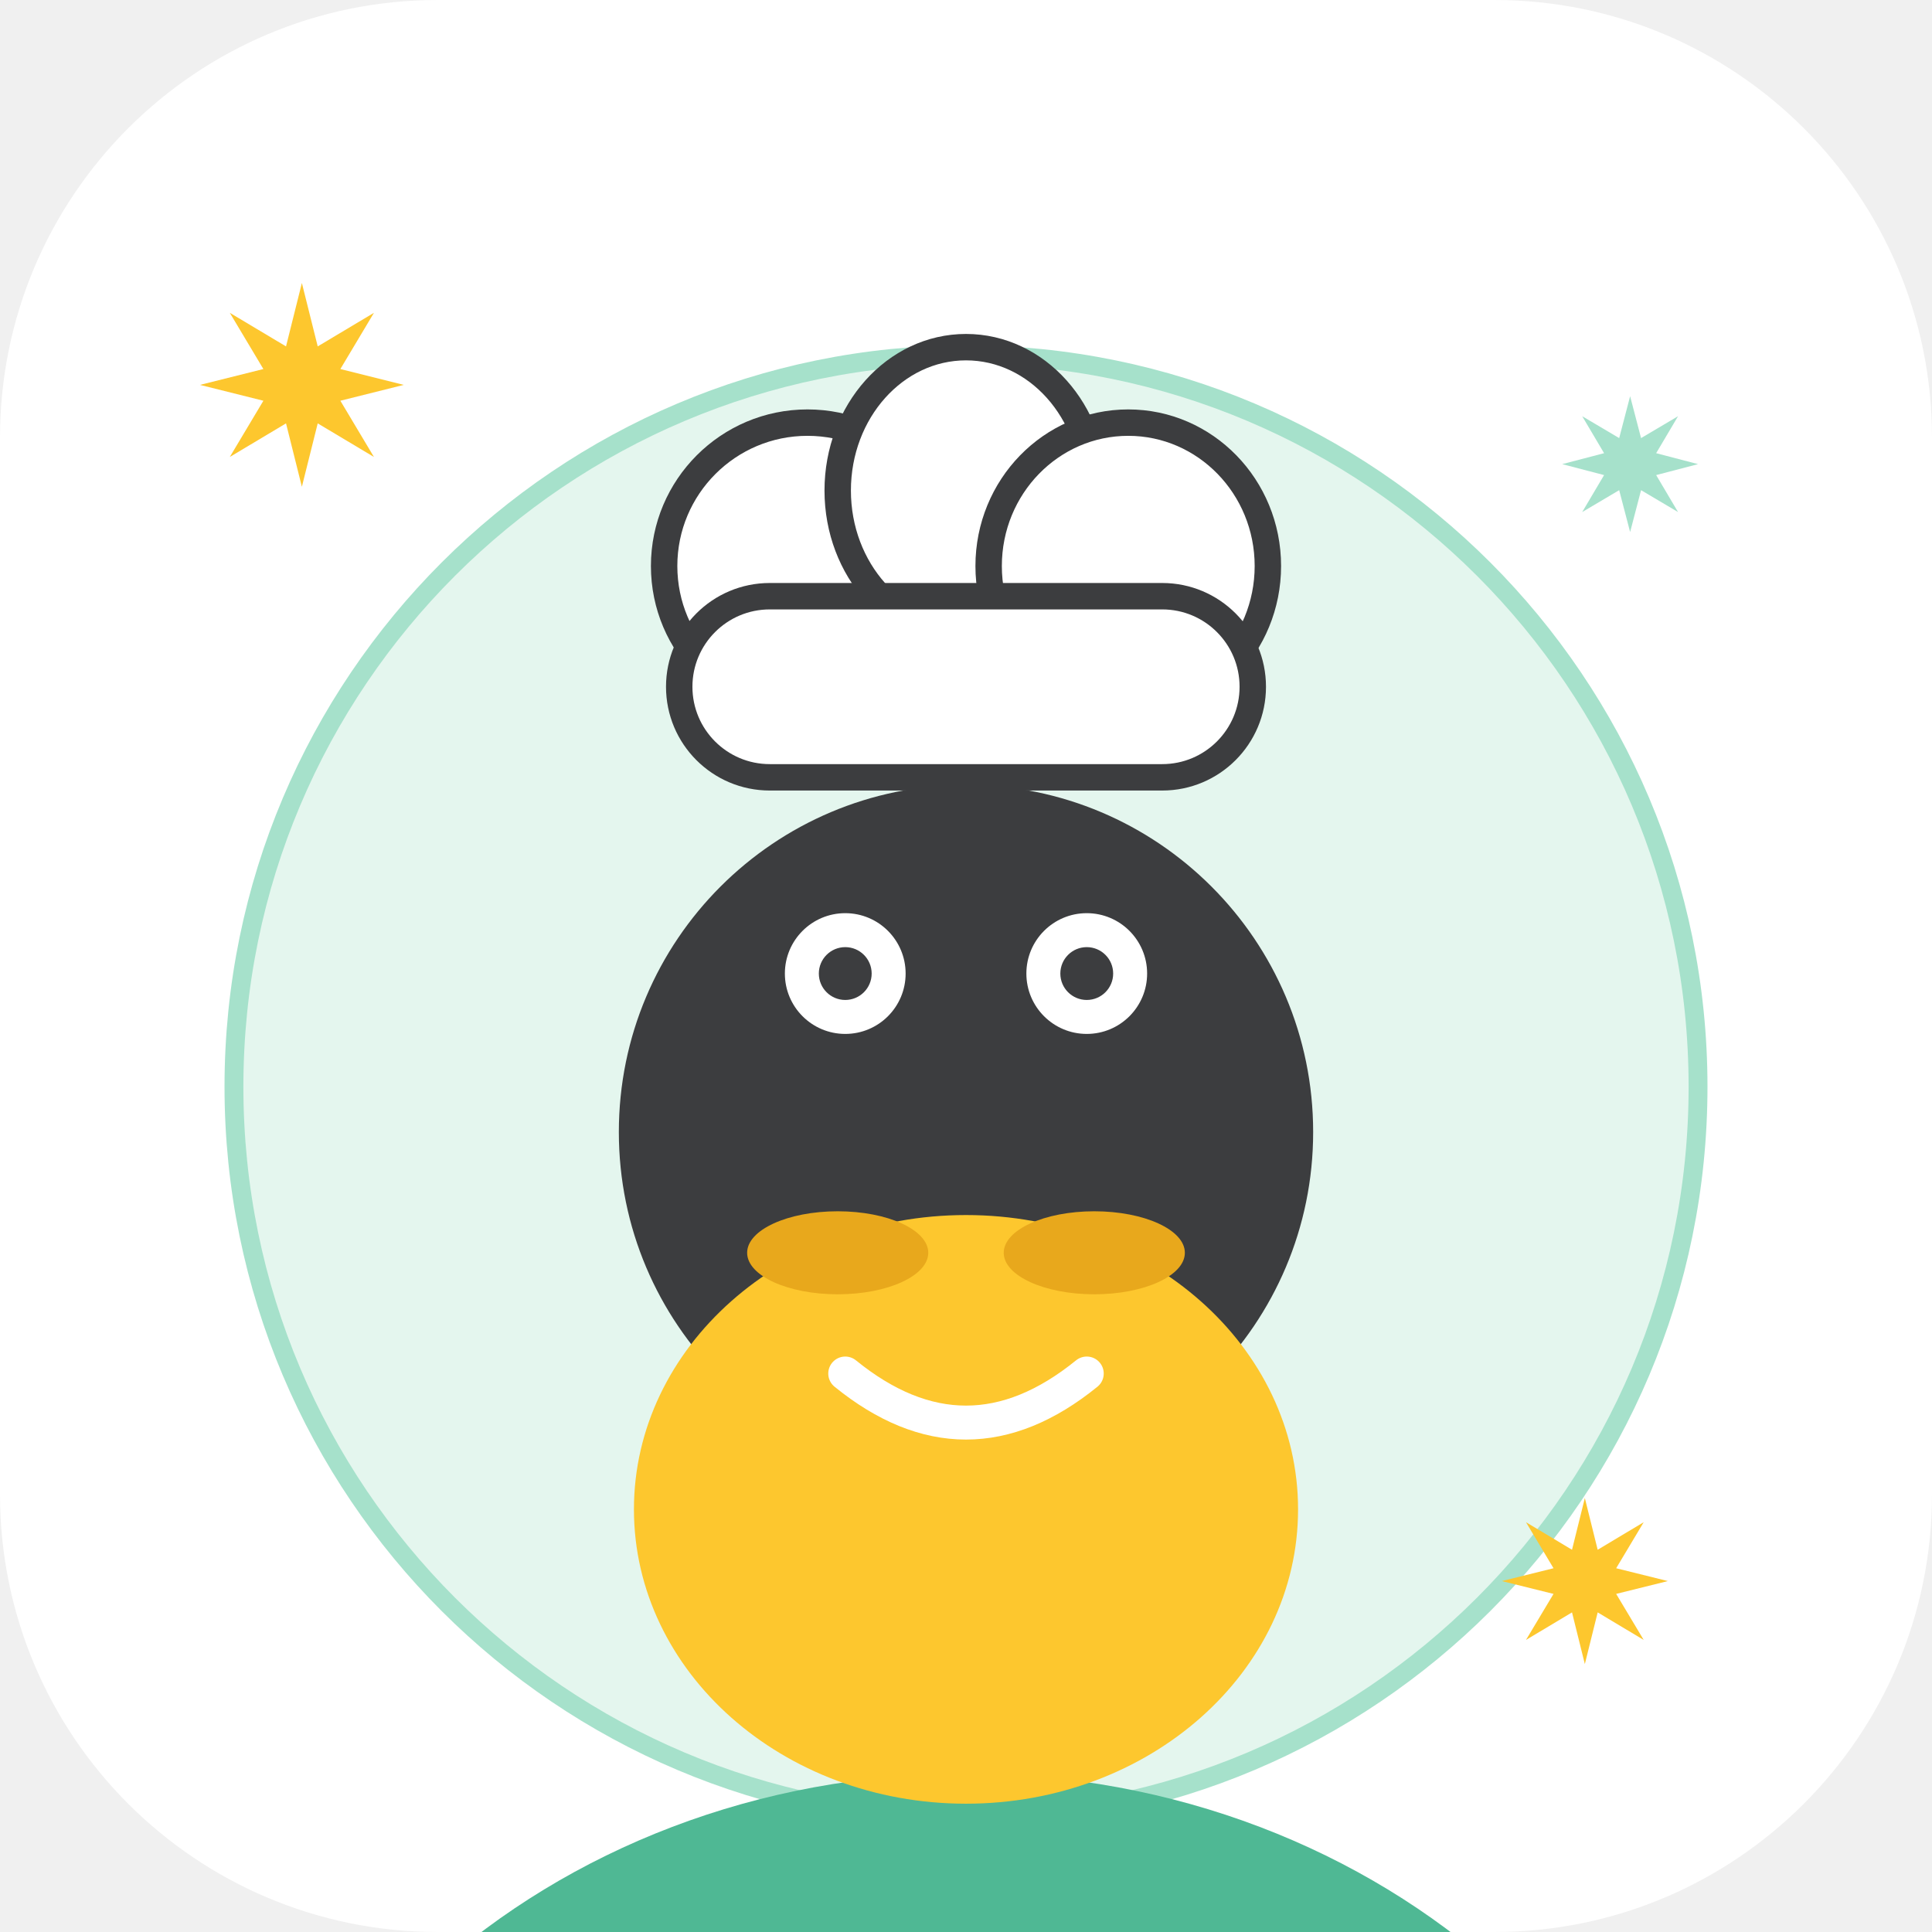
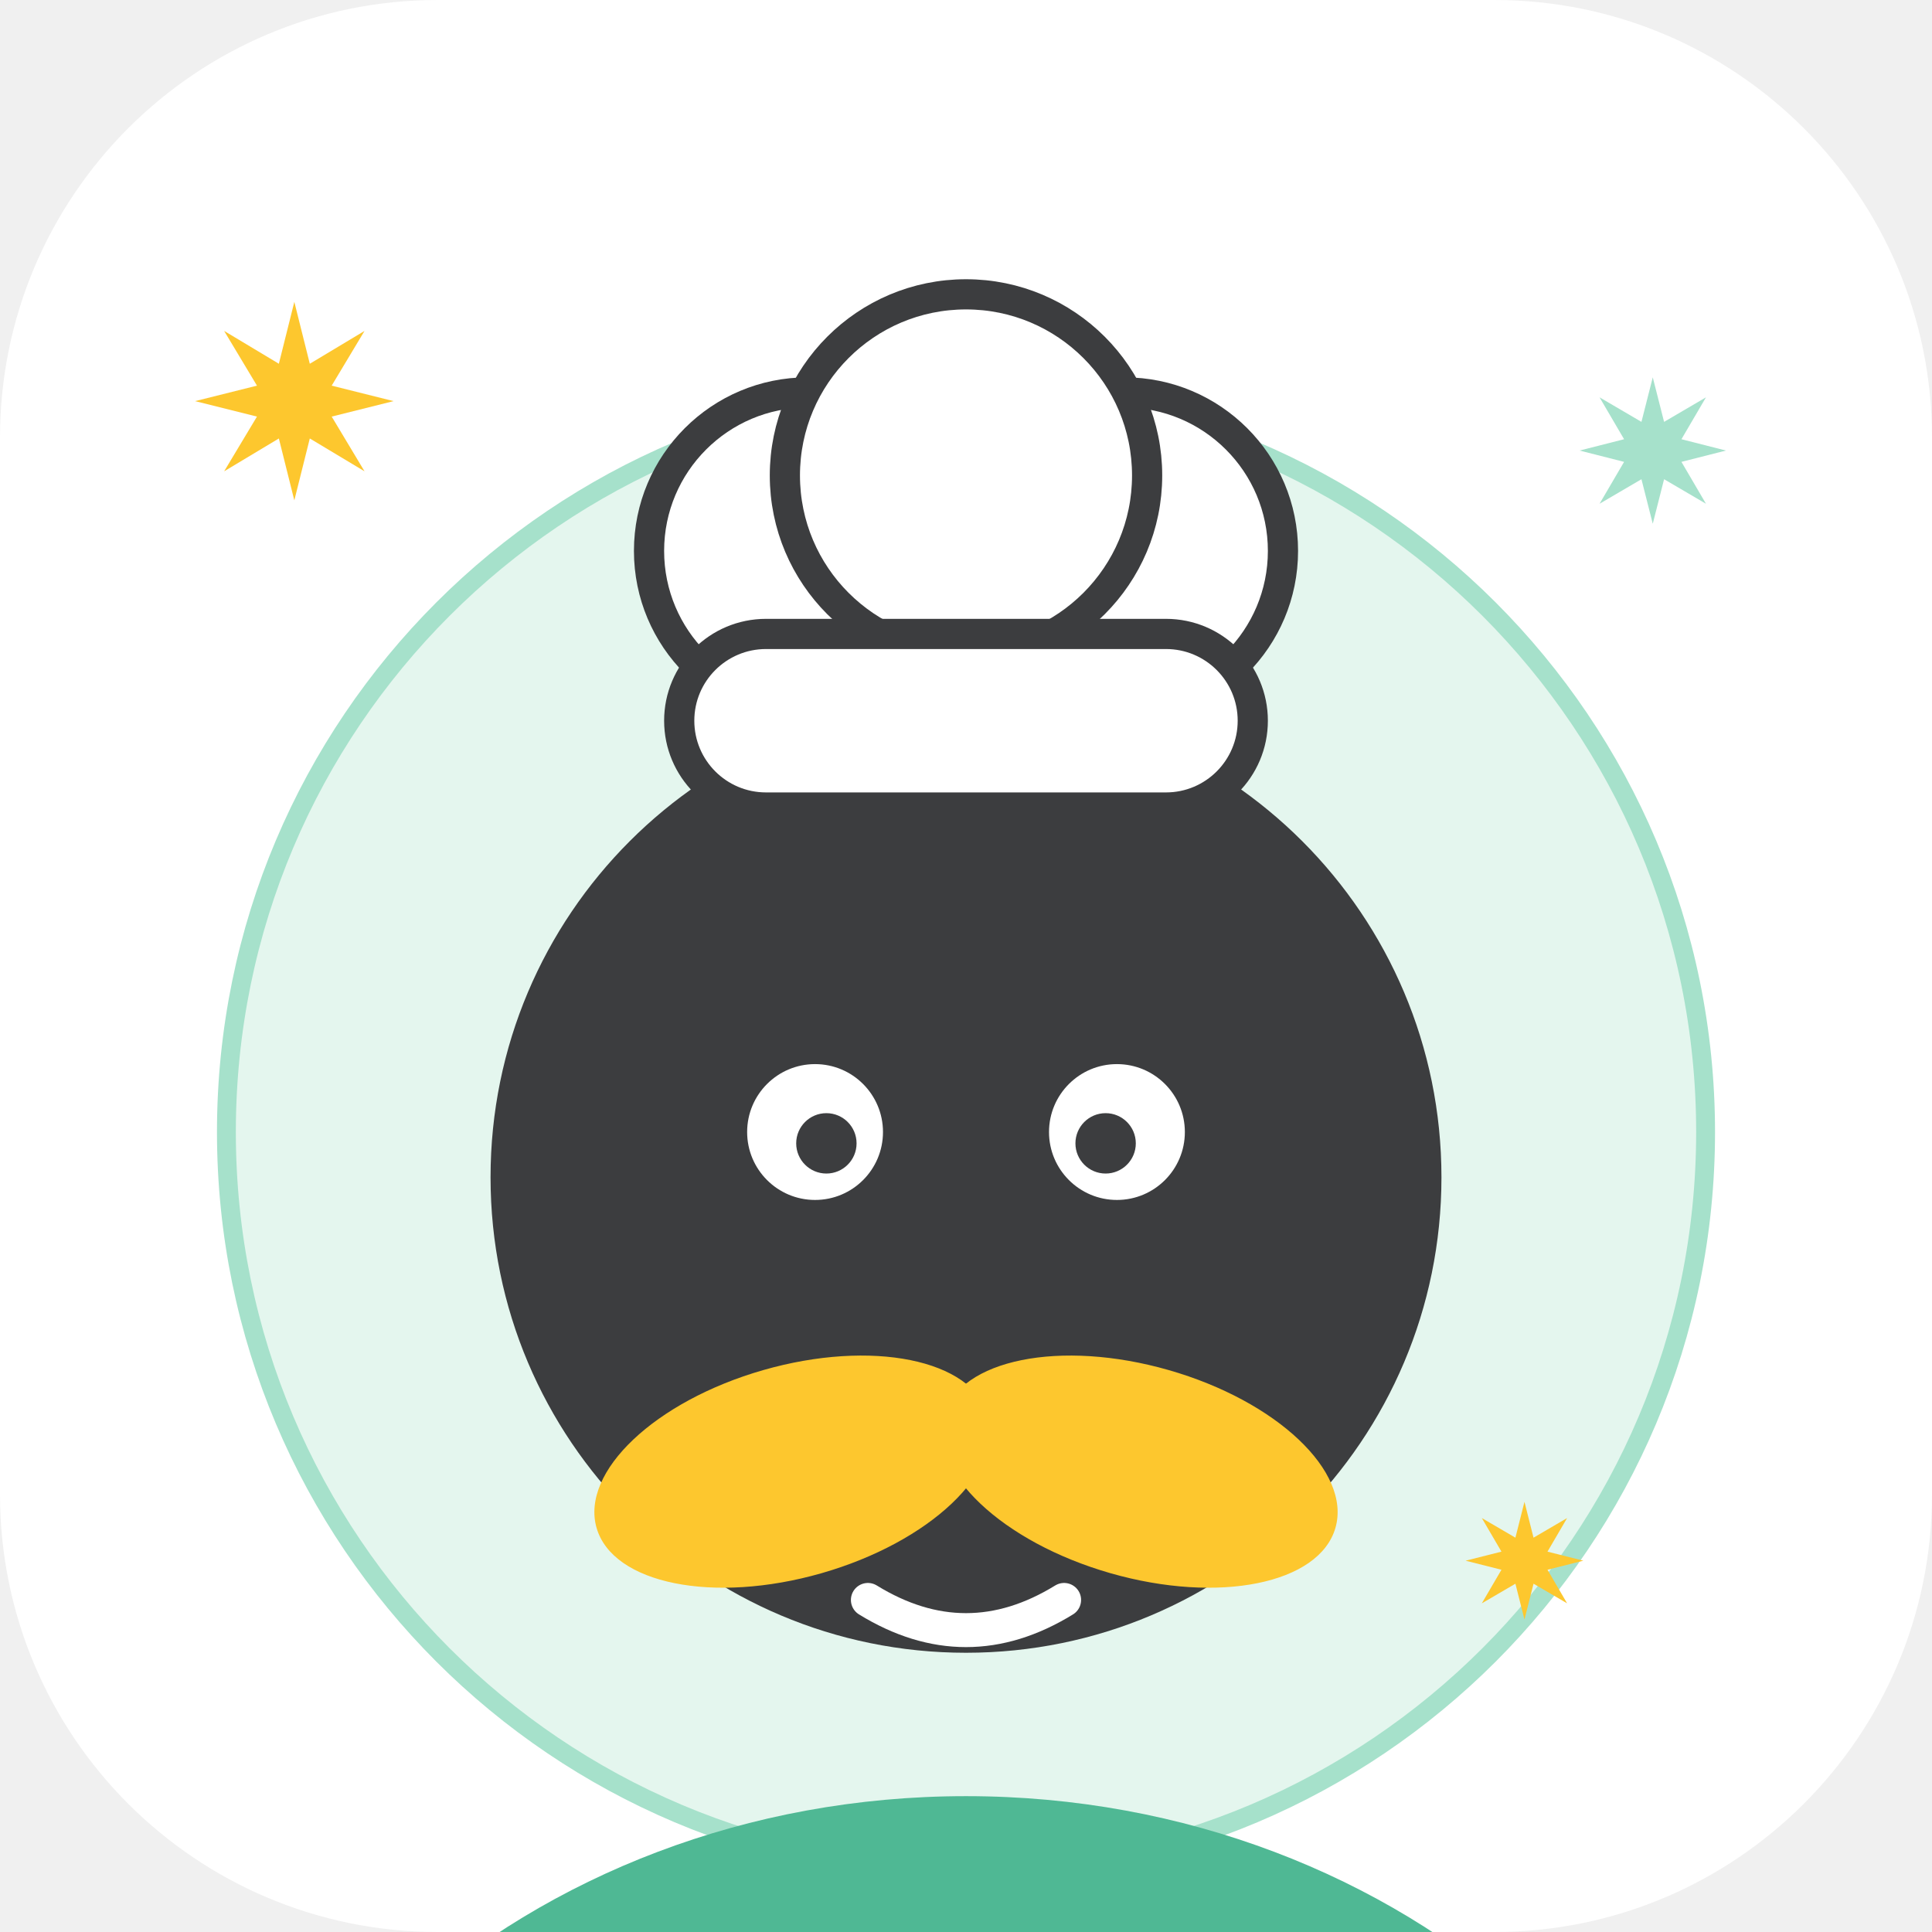
<svg xmlns="http://www.w3.org/2000/svg" viewBox="0 0 512 512" role="img" aria-label="Mr. Damascy">
  <rect width="512" height="512" rx="116" fill="#FFFFFF" />
-   <circle cx="256" cy="288" r="194" fill="#E4F6EE" stroke="#A6E1CB" stroke-width="5" />
-   <polygon points="80.0,75.0 84.2,91.8 99.1,82.9 90.2,97.8 107.0,102.0 90.2,106.2 99.1,121.1 84.2,112.2 80.0,129.0 75.8,112.2 60.9,121.1 69.8,106.2 53.0,102.0 69.8,97.8 60.9,82.9 75.8,91.8" fill="#FDC72E" />
-   <polygon points="432.0,105.0 434.9,116.1 444.7,110.3 438.9,120.1 450.0,123.0 438.9,125.9 444.7,135.7 434.9,129.9 432.0,141.0 429.1,129.9 419.3,135.7 425.1,125.9 414.0,123.0 425.1,120.1 419.3,110.3 429.1,116.1" fill="#A6E1CB" />
-   <polygon points="420.0,397.0 423.4,410.7 435.6,403.4 428.3,415.6 442.0,419.0 428.3,422.4 435.6,434.6 423.4,427.3 420.0,441.0 416.6,427.3 404.4,434.6 411.7,422.4 398.0,419.0 411.7,415.6 404.4,403.4 416.6,410.7" fill="#FDC72E" />
-   <ellipse cx="256" cy="650" rx="200" ry="180" fill="#4FB894" />
-   <circle cx="256" cy="300" r="92" fill="#3C3D3F" />
-   <ellipse cx="256" cy="400" rx="88" ry="78" fill="#FDC72E" />
-   <ellipse cx="222" cy="332" rx="24" ry="11" fill="#E8A81C" />
-   <ellipse cx="290" cy="332" rx="24" ry="11" fill="#E8A81C" />
-   <path d="M224 364 Q256 390 288 364" fill="none" stroke="#FFFFFF" stroke-width="9" stroke-linecap="round" />
-   <circle cx="224" cy="258" r="16" fill="#FFFFFF" />
-   <circle cx="288" cy="258" r="16" fill="#FFFFFF" />
-   <circle cx="224" cy="258" r="7" fill="#3C3D3F" />
-   <circle cx="288" cy="258" r="7" fill="#3C3D3F" />
-   <ellipse cx="214" cy="150" rx="38" ry="38" fill="#FFFFFF" stroke="#3C3D3F" stroke-width="7" />
-   <ellipse cx="256" cy="130" rx="34" ry="38" fill="#FFFFFF" stroke="#3C3D3F" stroke-width="7" />
-   <ellipse cx="299" cy="150" rx="37" ry="38" fill="#FFFFFF" stroke="#3C3D3F" stroke-width="7" />
-   <rect x="180" y="158" width="152" height="48" rx="24" fill="#FFFFFF" stroke="#3C3D3F" stroke-width="7" />
+   <circle cx="256" cy="300" r="196" fill="#E4F6EE" stroke="#A6E1CB" stroke-width="5" />
+   <polygon points="78.0,80.0 82.1,96.4 96.6,87.7 87.9,102.2 104.3,106.3 87.9,110.4 96.6,124.9 82.1,116.2 78.0,132.6 73.9,116.2 59.4,124.9 68.1,110.4 51.7,106.3 68.1,102.2 59.4,87.7 73.9,96.4" fill="#FDC72E" />
+   <polygon points="438.0,100.0 441.0,111.8 452.1,105.3 445.6,116.4 457.4,119.4 445.6,122.4 452.1,133.5 441.0,127.0 438.0,138.8 435.0,127.0 423.9,133.5 430.4,122.4 418.6,119.4 430.4,116.4 423.9,105.3 435.0,111.8" fill="#A6E1CB" />
+   <polygon points="404.0,398.0 406.4,407.5 415.3,402.3 410.1,411.2 419.6,413.6 410.1,416.0 415.3,424.9 406.4,419.7 404.0,429.2 401.6,419.7 392.7,424.9 397.9,416.0 388.4,413.6 397.9,411.2 392.7,402.3 401.6,407.5" fill="#FDC72E" />
+   <ellipse cx="256" cy="664" rx="210" ry="188" fill="#4FB894" />
+   <circle cx="256" cy="312" r="126" fill="#3C3D3F" />
+   <circle cx="214" cy="146" r="42" fill="#FFFFFF" stroke="#3C3D3F" stroke-width="8" />
+   <circle cx="298" cy="146" r="42" fill="#FFFFFF" stroke="#3C3D3F" stroke-width="8" />
+   <circle cx="256" cy="126" r="48" fill="#FFFFFF" stroke="#3C3D3F" stroke-width="8" />
+   <rect x="180" y="168" width="152" height="46" rx="23" fill="#FFFFFF" stroke="#3C3D3F" stroke-width="8" />
+   <circle cx="216" cy="300" r="18" fill="#FFFFFF" />
+   <circle cx="296" cy="300" r="18" fill="#FFFFFF" />
+   <circle cx="219" cy="303" r="8" fill="#3C3D3F" />
+   <circle cx="293" cy="303" r="8" fill="#3C3D3F" />
+   <ellipse cx="210" cy="390" rx="54" ry="28" fill="#FDC72E" transform="rotate(-16 210 390)" />
+   <ellipse cx="302" cy="390" rx="54" ry="28" fill="#FDC72E" transform="rotate(16 302 390)" />
+   <path d="M230 424 Q256 440 282 424" fill="none" stroke="#FFFFFF" stroke-width="9" stroke-linecap="round" />
</svg>
